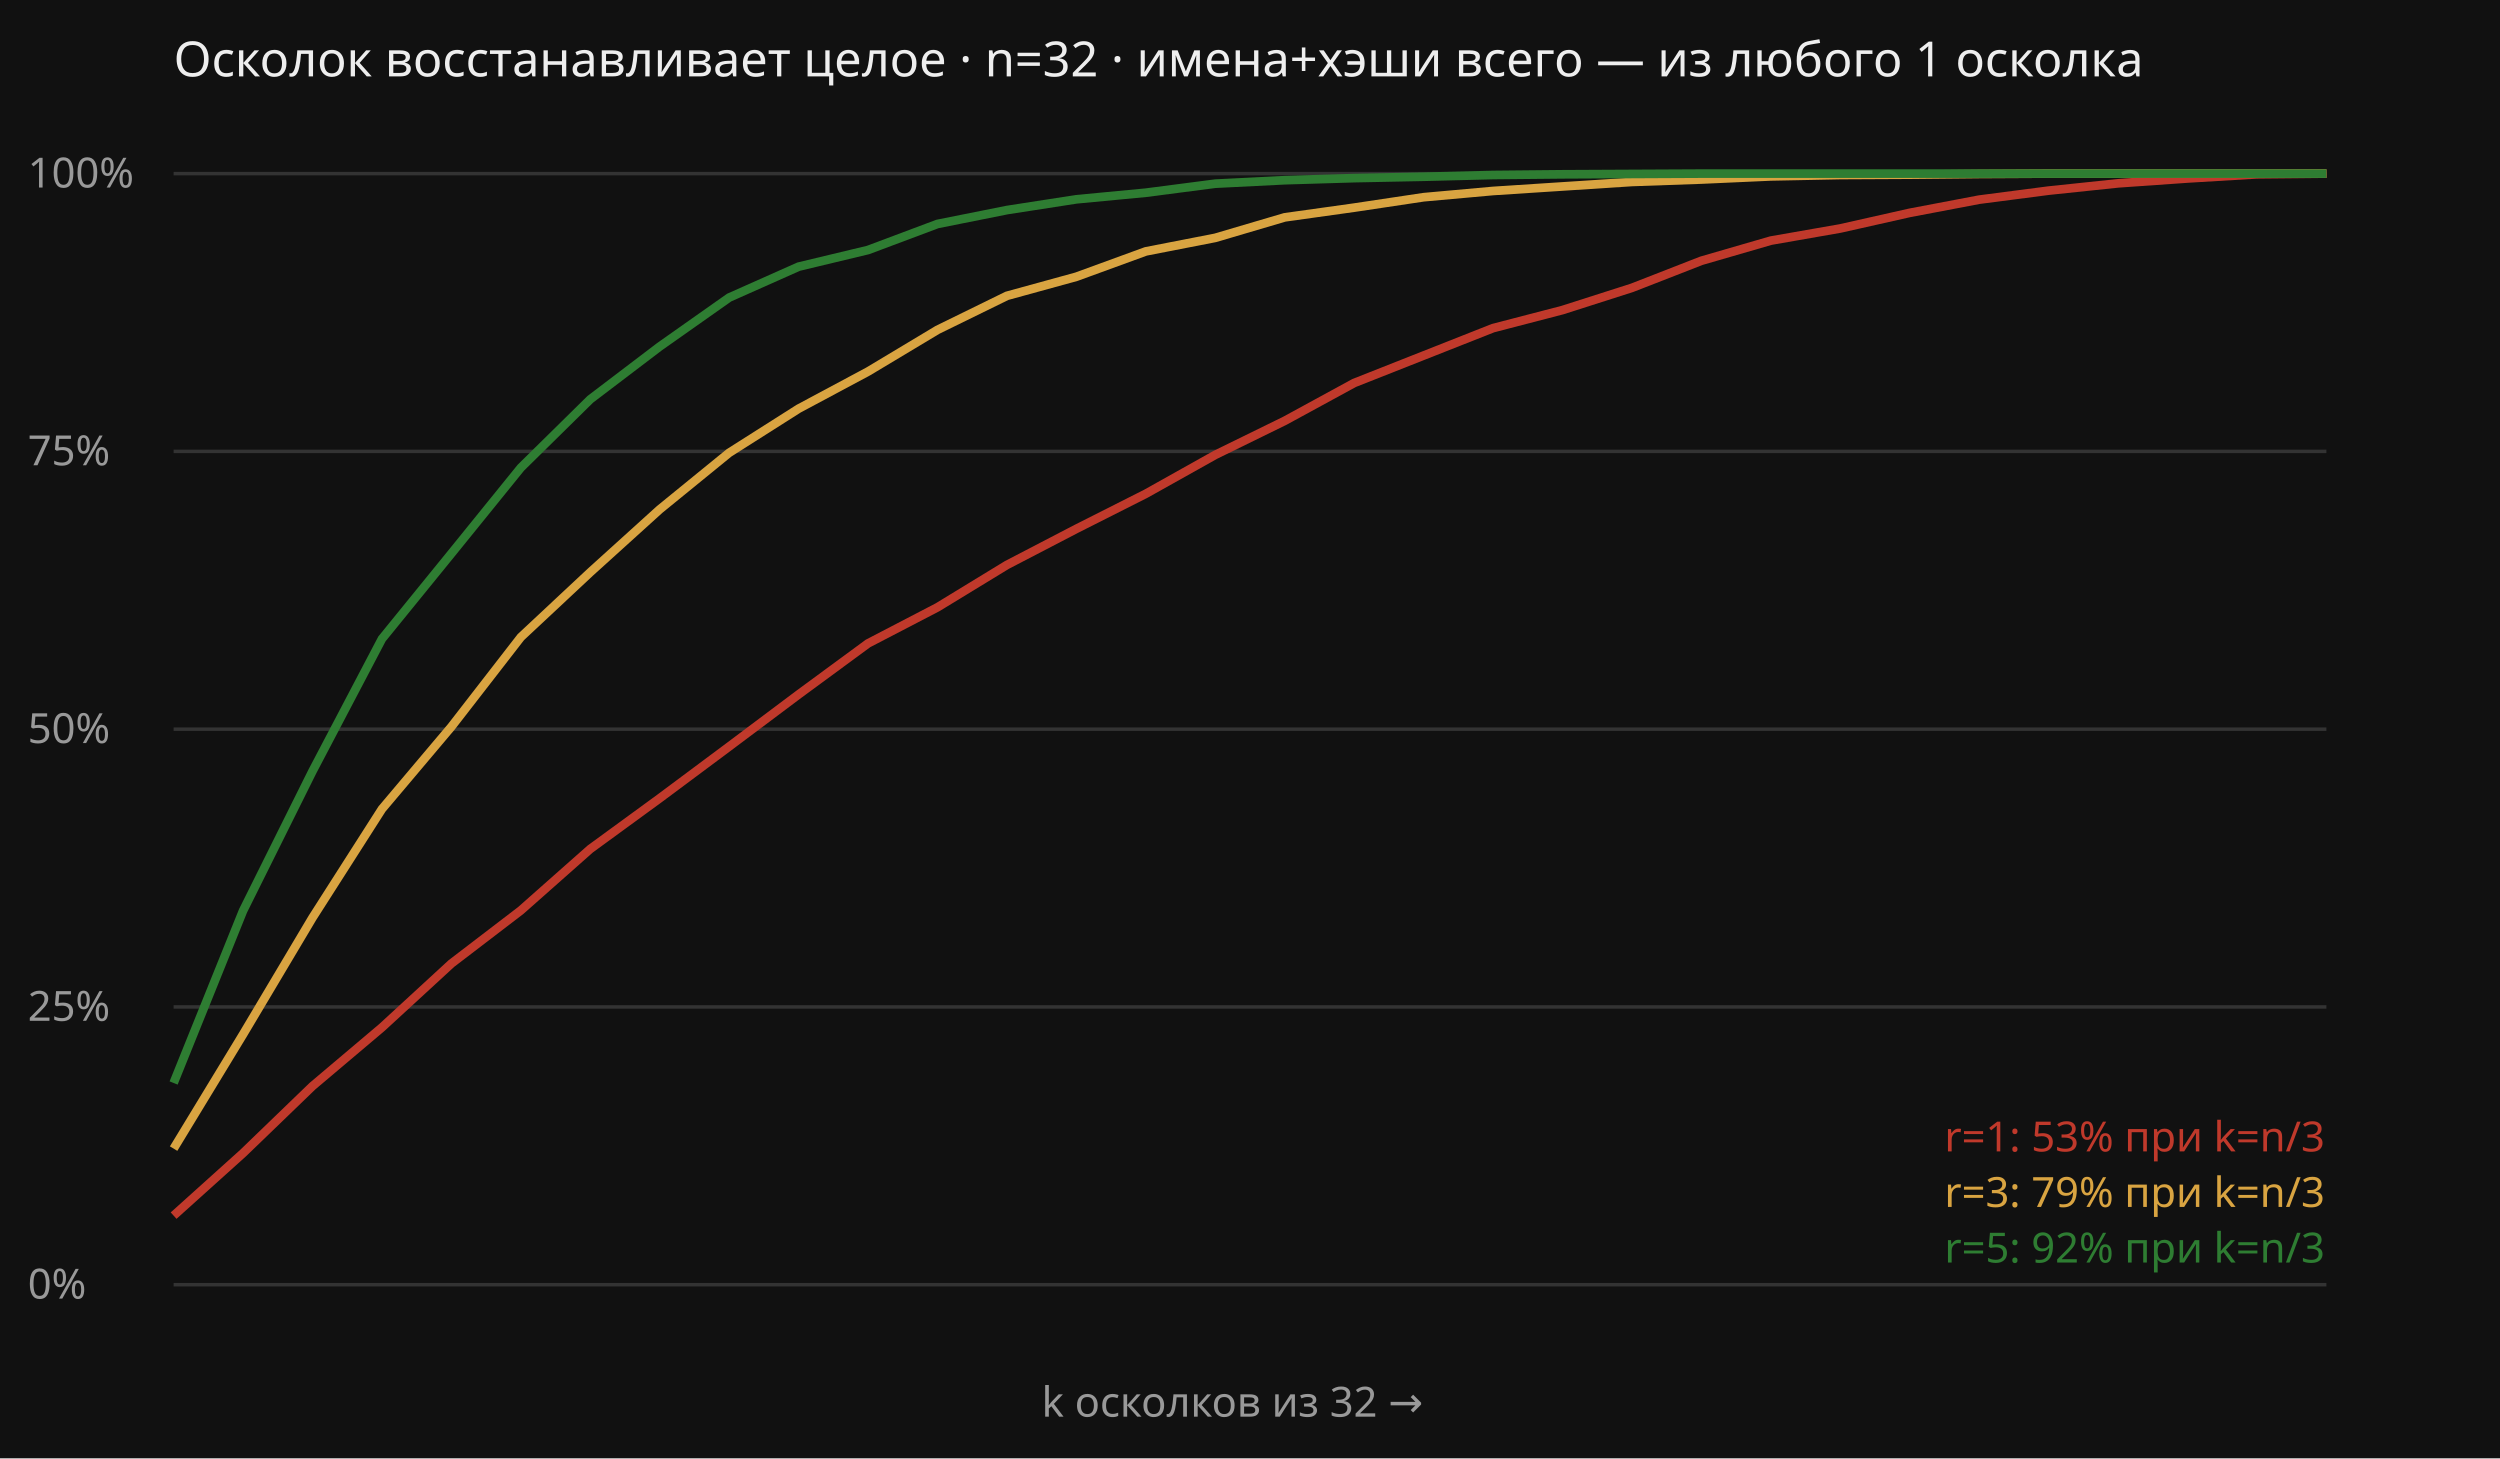
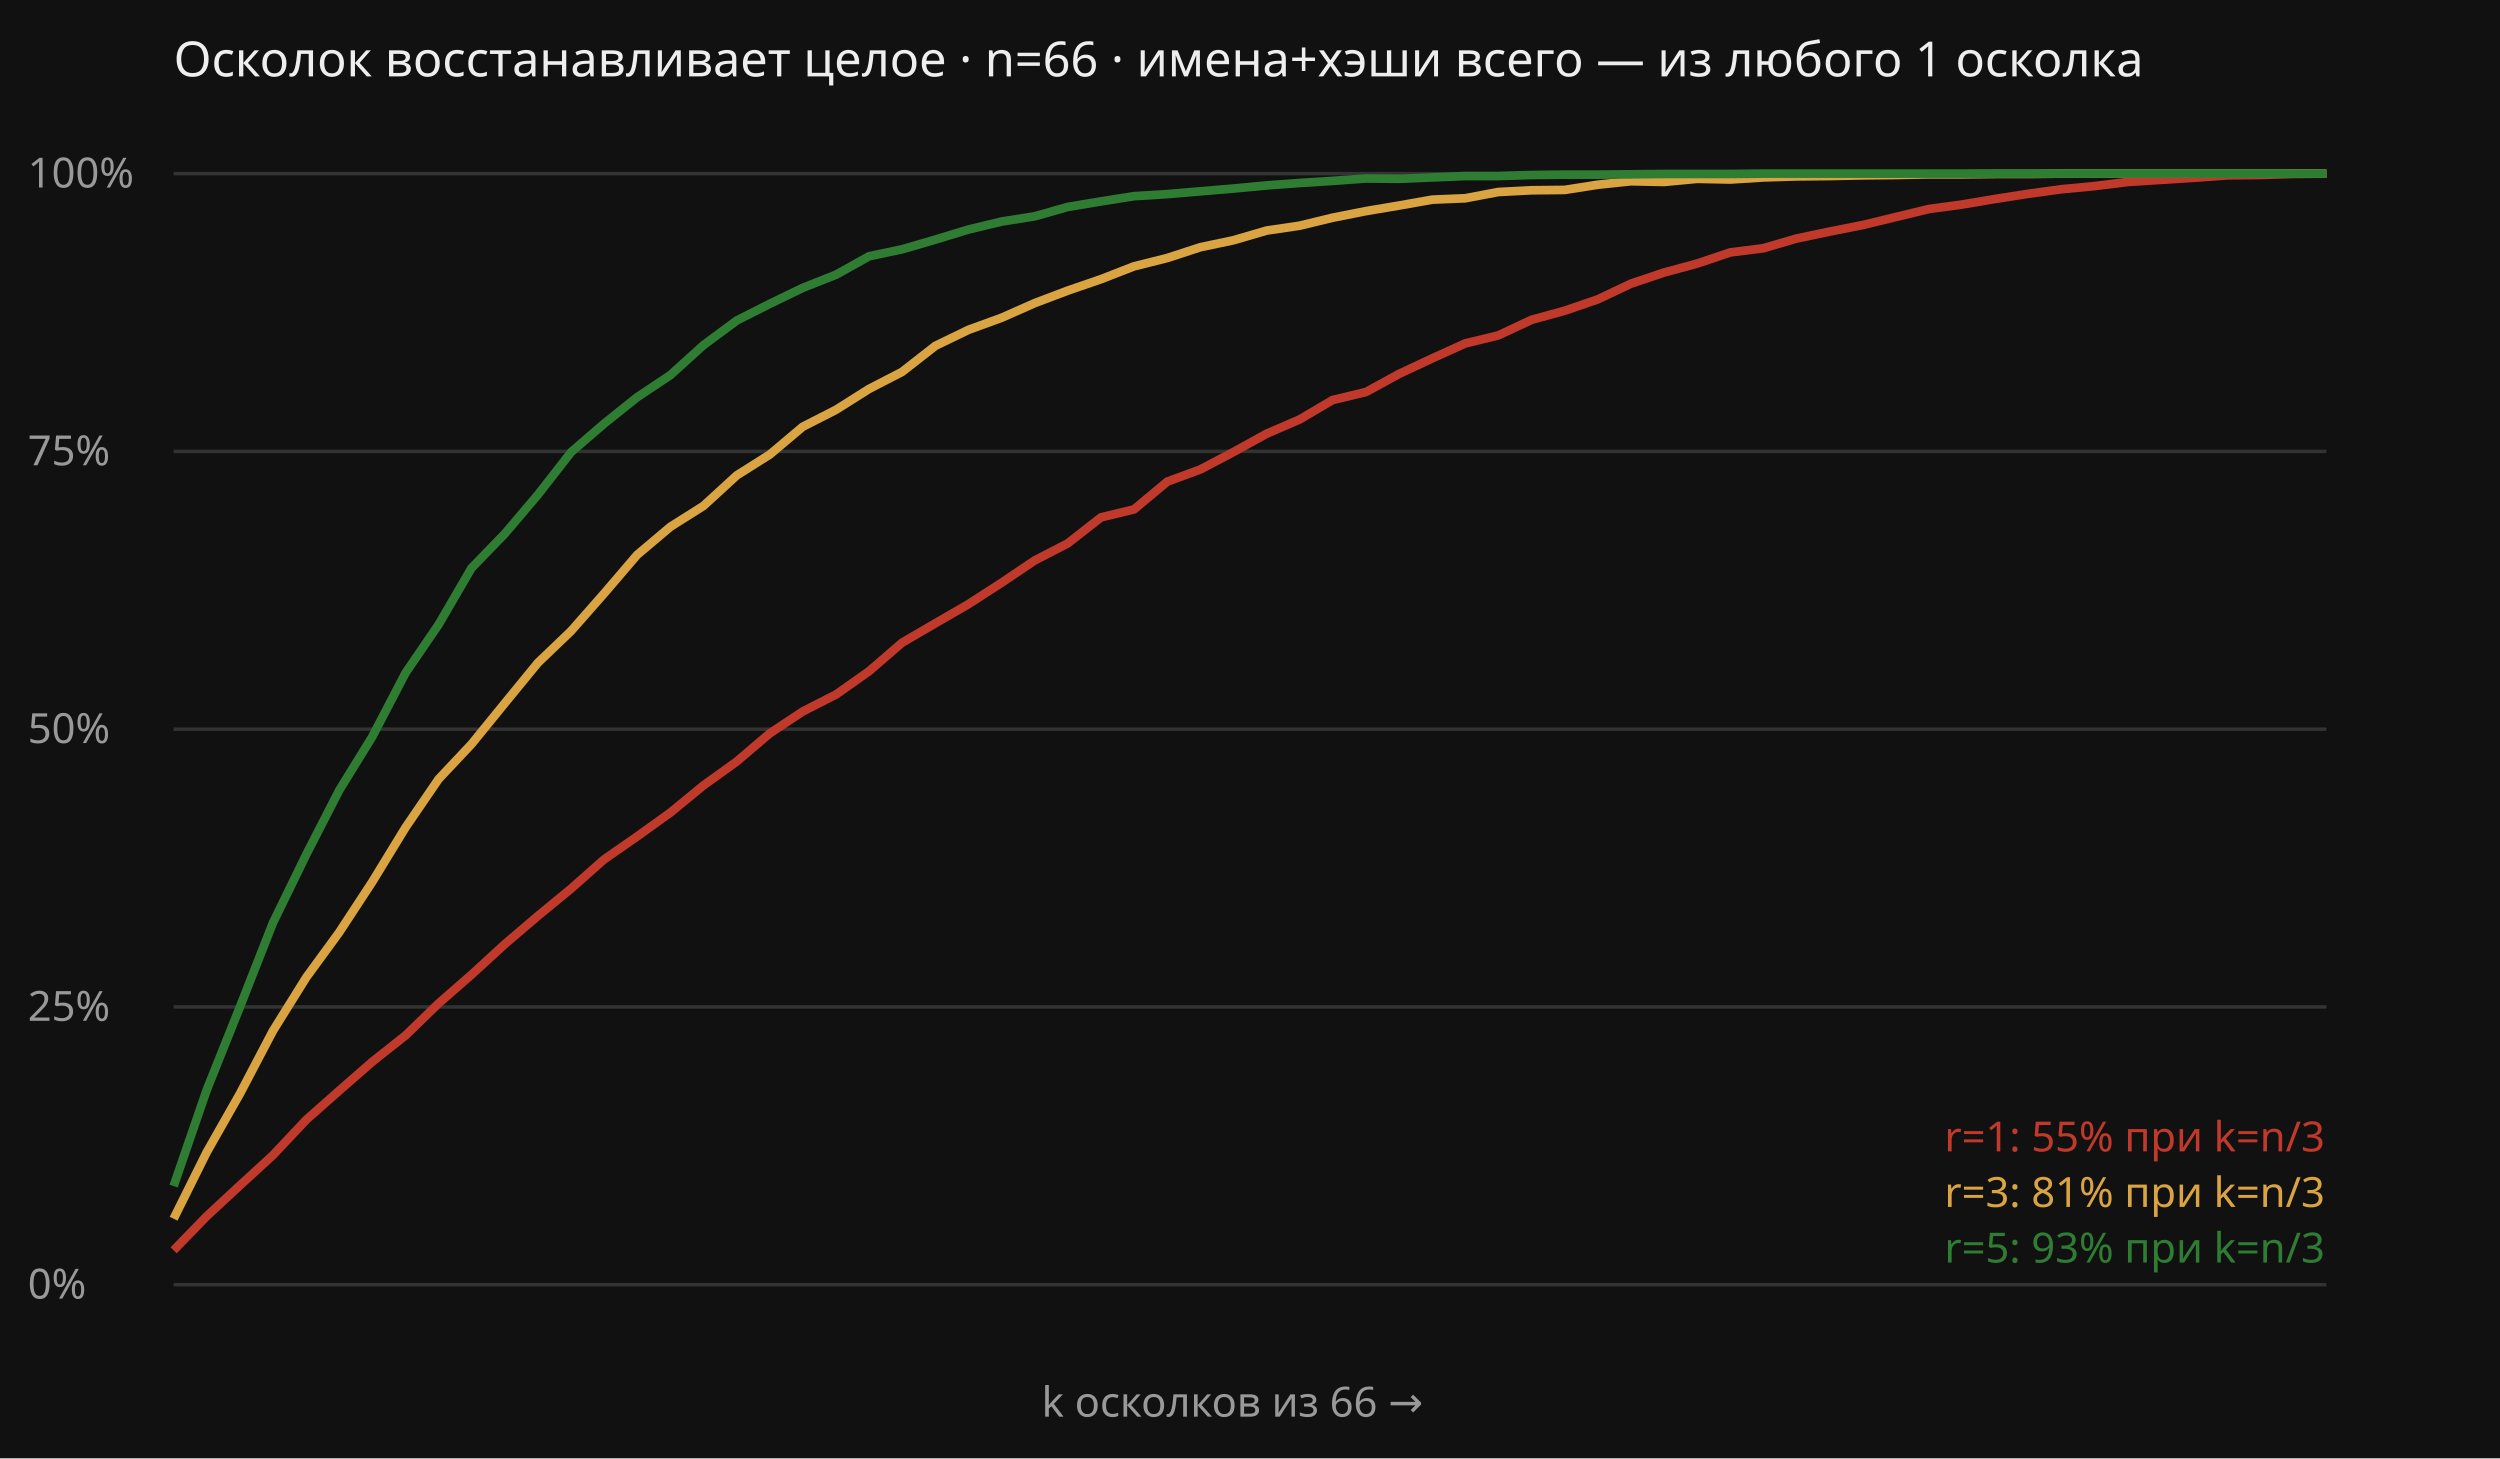
<svg xmlns="http://www.w3.org/2000/svg" viewBox="0 0 720 420" font-family="sans-serif" font-size="12">
  <rect width="720" height="420" fill="#111" />
  <line x1="50" x2="670" y1="370" y2="370" stroke="#333" />
  <text x="8" y="374" fill="#999">0%</text>
  <line x1="50" x2="670" y1="290.0" y2="290.0" stroke="#333" />
  <text x="8" y="294.0" fill="#999">25%</text>
  <line x1="50" x2="670" y1="210.0" y2="210.0" stroke="#333" />
  <text x="8" y="214.0" fill="#999">50%</text>
  <line x1="50" x2="670" y1="130.0" y2="130.0" stroke="#333" />
  <text x="8" y="134.0" fill="#999">75%</text>
  <line x1="50" x2="670" y1="50" y2="50" stroke="#333" />
  <text x="8" y="54" fill="#999">100%</text>
-   <polyline fill="none" stroke="#c0392b" stroke-width="2.5" points="50.0,350.1 70.0,332.1 90.0,312.8 110.0,295.9 130.0,277.5 150.0,262.2 170.0,244.5 190.0,229.9 210.0,215.0 230.0,200.0 250.0,185.3 270.0,174.9 290.0,162.7 310.0,152.3 330.0,142.2 350.0,131.0 370.0,121.2 390.0,110.3 410.0,102.4 430.0,94.5 450.0,89.3 470.0,82.9 490.0,75.1 510.0,69.3 530.0,65.8 550.0,61.3 570.0,57.5 590.0,54.9 610.0,52.8 630.0,51.4 650.0,50.2 670.0,50.0" />
-   <text x="560" y="331.6" fill="#c0392b">r=1: 53% при k=n/3</text>
-   <polyline fill="none" stroke="#d9a441" stroke-width="2.5" points="50.0,330.8 70.0,297.9 90.0,264.3 110.0,233.0 130.0,209.3 150.0,183.5 170.0,164.8 190.0,146.7 210.0,130.4 230.0,117.7 250.0,107.0 270.0,95.0 290.0,85.2 310.0,79.7 330.0,72.4 350.0,68.5 370.0,62.6 390.0,59.8 410.0,56.8 430.0,55.0 450.0,53.7 470.0,52.4 490.0,51.7 510.0,50.8 530.0,50.4 550.0,50.3 570.0,50.1 590.0,50.0 610.0,50.0 630.0,50.0 650.0,50.0 670.0,50.0" />
-   <text x="560" y="347.6" fill="#d9a441">r=3: 79% при k=n/3</text>
-   <polyline fill="none" stroke="#2e7d32" stroke-width="2.5" points="50.0,311.9 70.0,262.3 90.0,222.1 110.0,184.0 130.0,159.4 150.0,134.7 170.0,115.0 190.0,99.8 210.0,85.7 230.0,76.8 250.0,72.0 270.0,64.5 290.0,60.5 310.0,57.4 330.0,55.5 350.0,52.9 370.0,51.9 390.0,51.3 410.0,50.9 430.0,50.4 450.0,50.2 470.0,50.1 490.0,50.0 510.0,50.0 530.0,50.0 550.0,50.0 570.0,50.0 590.0,50.0 610.0,50.0 630.0,50.0 650.0,50.0 670.0,50.0" />
-   <text x="560" y="363.6" fill="#2e7d32">r=5: 92% при k=n/3</text>
-   <text x="50" y="22" fill="#eee" font-size="14">Осколок восстанавливает целое · n=32 · имена+хэши всего — из любого 1 осколка</text>
-   <text x="300" y="408" fill="#999">k осколков из 32 →</text>
+   <polyline fill="none" stroke="#c0392b" stroke-width="2.5" points="50.0,360.1 59.5,350.3 69.1,341.4 78.6,332.7 88.2,322.5 97.7,314.1 107.2,305.8 116.8,298.2 126.3,289.0 135.8,280.7 145.4,271.9 154.9,263.8 164.5,255.9 174.0,247.5 183.5,240.9 193.1,234.0 202.6,226.2 212.2,219.3 221.7,211.2 231.2,204.9 240.8,200.0 250.3,193.3 259.8,185.1 269.4,179.5 278.9,174.0 288.5,167.8 298.0,161.4 307.5,156.5 317.1,149.0 326.6,146.7 336.2,138.7 345.7,135.2 355.2,130.2 364.8,124.9 374.3,120.8 383.8,115.2 393.4,112.9 402.9,107.7 412.5,103.2 422.0,98.9 431.5,96.6 441.1,92.1 450.6,89.5 460.2,86.2 469.7,81.7 479.2,78.5 488.8,75.9 498.3,72.7 507.8,71.5 517.4,68.7 526.9,66.7 536.5,64.8 546.0,62.5 555.5,60.2 565.1,58.9 574.6,57.3 584.2,55.8 593.7,54.5 603.2,53.6 612.8,52.4 622.3,51.8 631.8,51.2 641.4,50.5 650.9,50.4 660.5,50.1 670.0,50.0" />
+   <text x="560" y="331.6" fill="#c0392b">r=1: 55% при k=n/3</text>
+   <polyline fill="none" stroke="#d9a441" stroke-width="2.5" points="50.0,351.0 59.5,331.9 69.1,315.0 78.6,296.9 88.2,281.5 97.7,268.5 107.2,254.0 116.8,238.3 126.3,224.4 135.8,214.3 145.4,202.5 154.9,190.9 164.5,181.7 174.0,170.9 183.5,159.8 193.1,151.7 202.6,145.7 212.2,136.9 221.7,130.9 231.2,122.9 240.8,118.0 250.3,112.0 259.8,107.1 269.4,99.6 278.9,95.0 288.5,91.5 298.0,87.3 307.5,83.7 317.1,80.4 326.6,76.7 336.2,74.3 345.7,71.2 355.2,69.2 364.8,66.4 374.3,65.0 383.8,62.7 393.4,60.8 402.9,59.2 412.5,57.5 422.0,57.1 431.5,55.3 441.1,54.8 450.6,54.7 460.2,53.2 469.7,52.2 479.2,52.4 488.8,51.5 498.3,51.7 507.8,51.1 517.4,50.8 526.9,50.7 536.5,50.5 546.0,50.4 555.5,50.2 565.1,50.2 574.6,50.1 584.2,50.1 593.7,50.0 603.2,50.0 612.8,50.0 622.3,50.0 631.8,50.0 641.4,50.0 650.9,50.0 660.5,50.0 670.0,50.0" />
+   <text x="560" y="347.6" fill="#d9a441">r=3: 81% при k=n/3</text>
+   <polyline fill="none" stroke="#2e7d32" stroke-width="2.5" points="50.0,341.6 59.5,314.0 69.1,290.0 78.6,265.8 88.2,246.1 97.7,227.6 107.2,212.2 116.8,193.8 126.3,179.9 135.8,163.6 145.4,153.7 154.9,142.5 164.5,130.2 174.0,122.0 183.5,114.4 193.1,108.0 202.6,99.4 212.2,92.3 221.7,87.5 231.2,82.9 240.8,79.1 250.3,73.8 259.8,71.8 269.4,69.0 278.9,66.1 288.5,63.8 298.0,62.3 307.5,59.6 317.1,58.0 326.6,56.5 336.2,55.9 345.7,55.1 355.2,54.3 364.8,53.4 374.3,52.7 383.8,52.1 393.4,51.4 402.9,51.5 412.5,51.1 422.0,50.7 431.5,50.7 441.1,50.4 450.6,50.3 460.2,50.3 469.7,50.2 479.2,50.1 488.8,50.1 498.3,50.1 507.8,50.0 517.4,50.0 526.9,50.0 536.5,50.0 546.0,50.0 555.5,50.0 565.1,50.0 574.6,50.0 584.2,50.0 593.7,50.0 603.2,50.0 612.8,50.0 622.3,50.0 631.8,50.0 641.4,50.0 650.9,50.0 660.5,50.0 670.0,50.0" />
+   <text x="560" y="363.6" fill="#2e7d32">r=5: 93% при k=n/3</text>
+   <text x="50" y="22" fill="#eee" font-size="14">Осколок восстанавливает целое · n=66 · имена+хэши всего — из любого 1 осколка</text>
+   <text x="300" y="408" fill="#999">k осколков из 66 →</text>
</svg>
